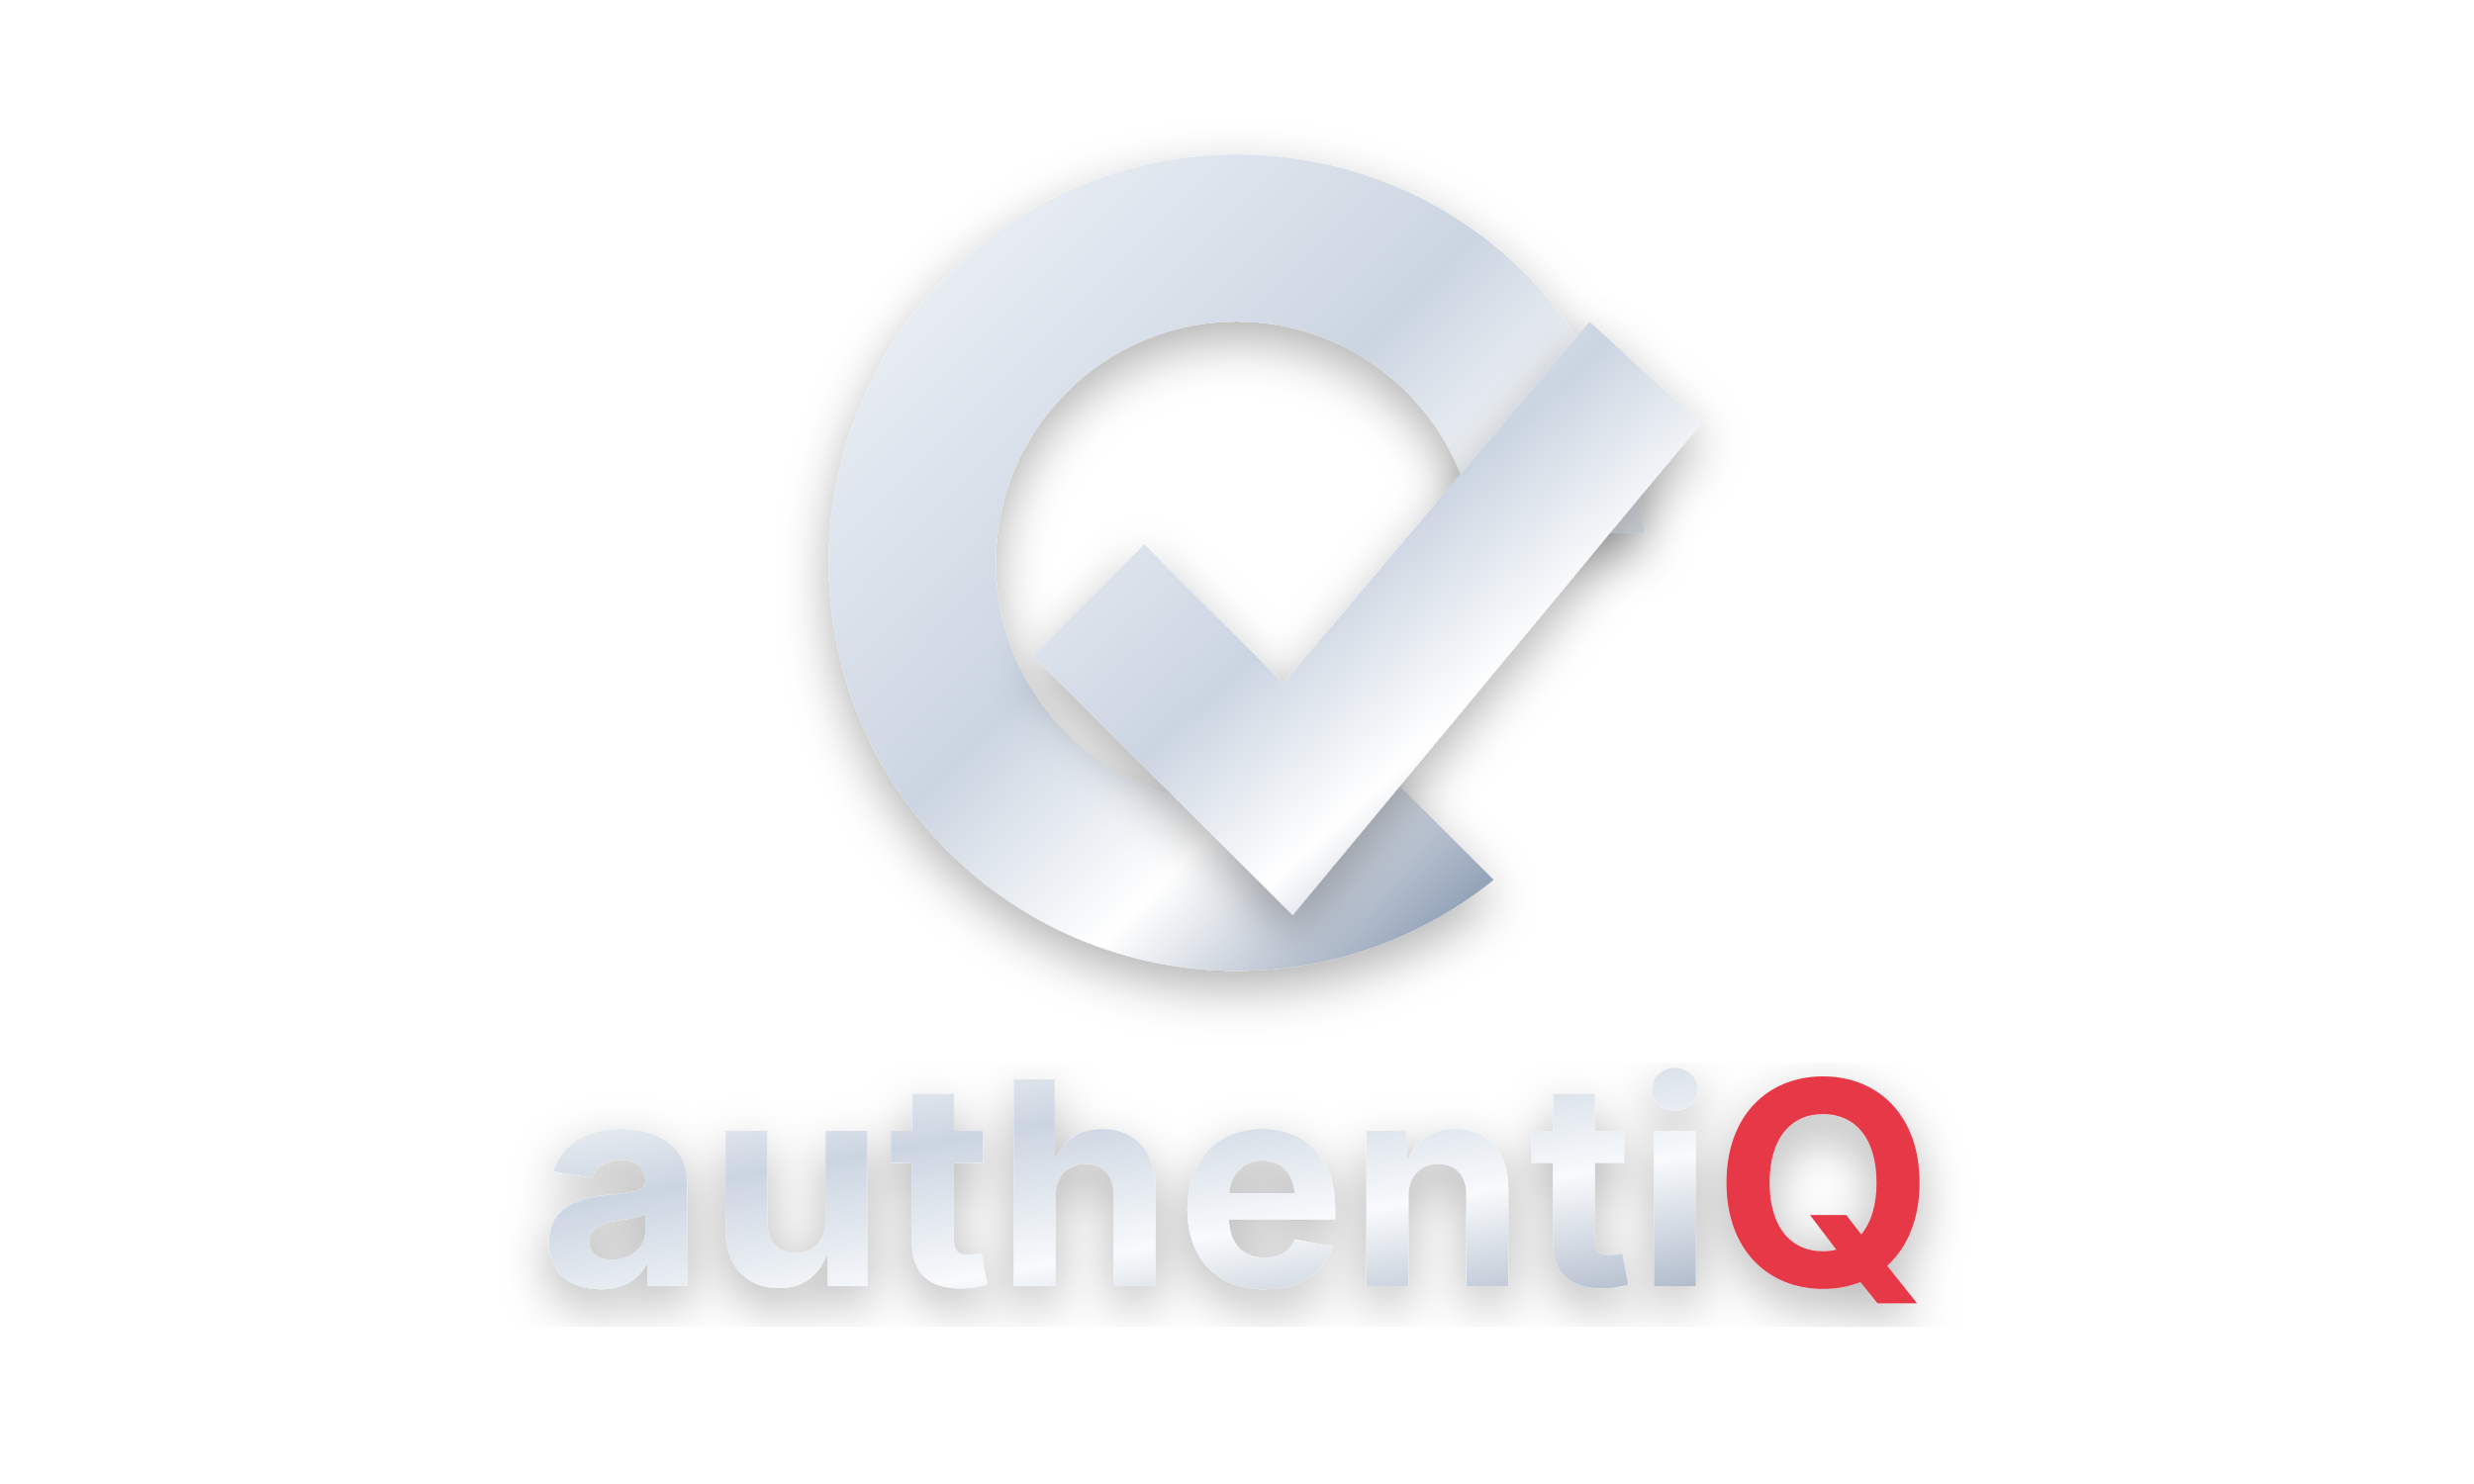
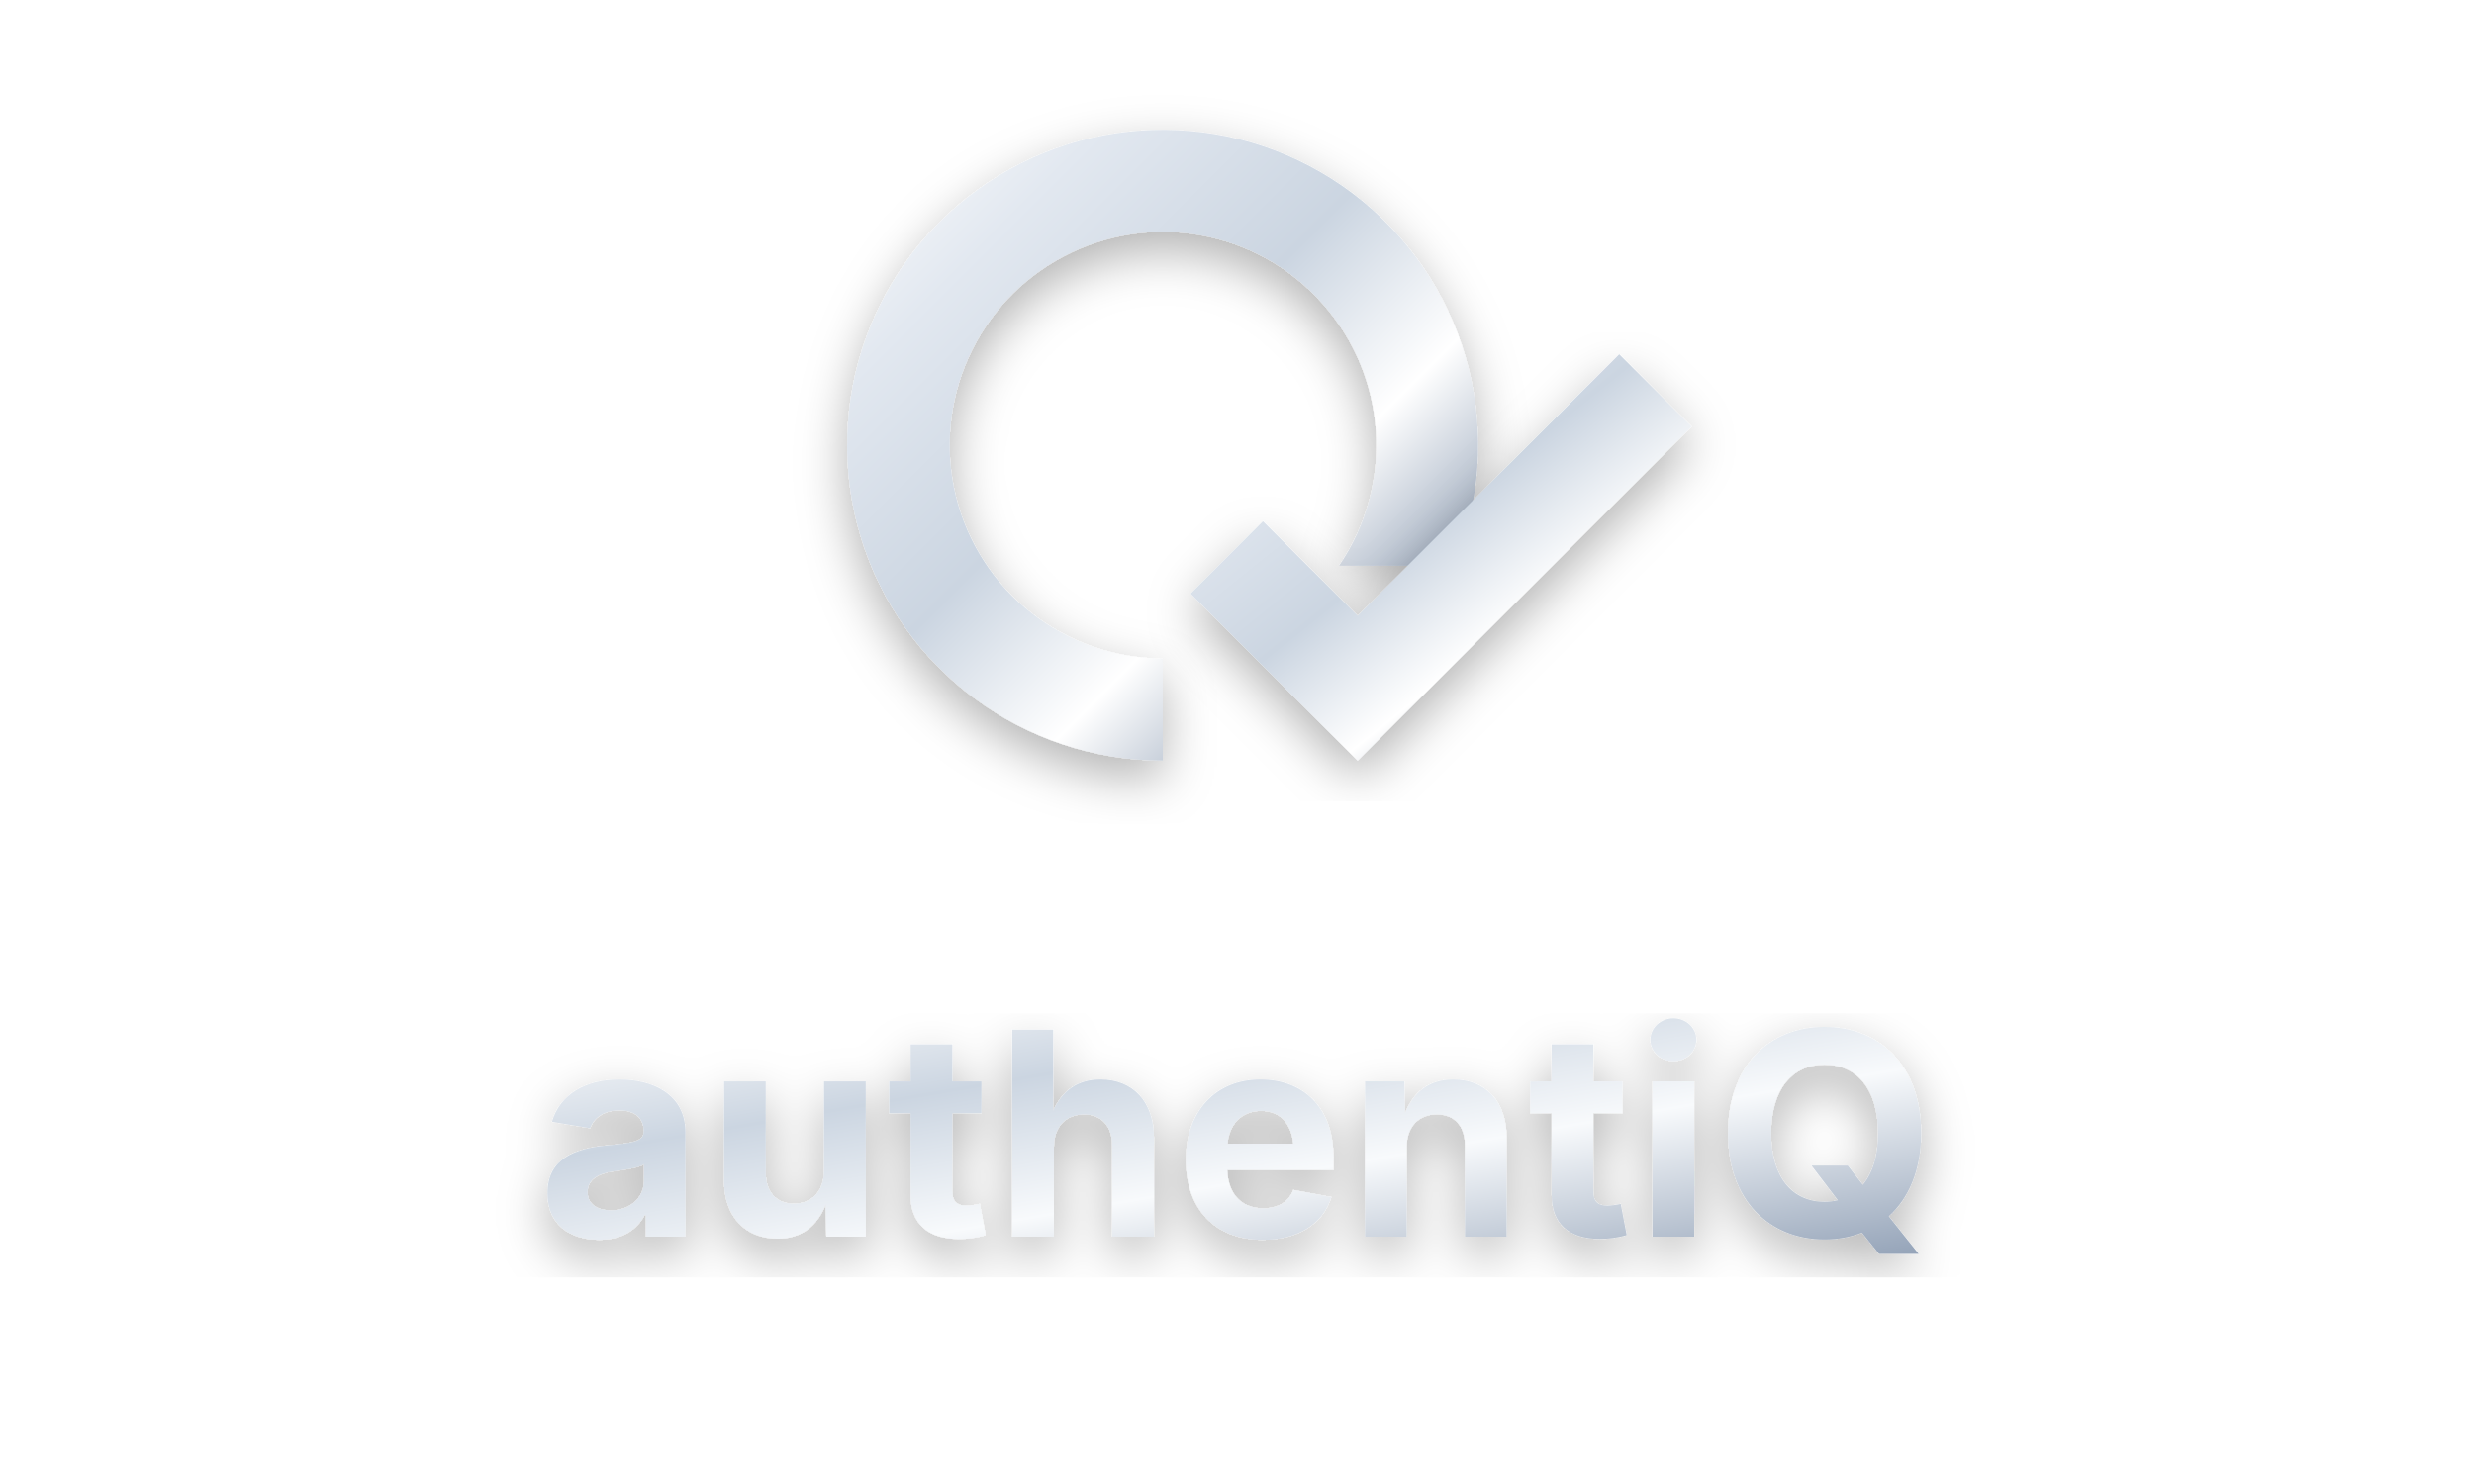
<svg xmlns="http://www.w3.org/2000/svg" width="400" height="240" viewBox="0 0 400 240" fill="none">
  <defs>
    <linearGradient id="metallicSteel" x1="0%" y1="0%" x2="100%" y2="100%">
-       <stop offset="0%" stop-color="#f8fafc" />
+       <stop offset="0%" stop-color="#ffffff" />
      <stop offset="20%" stop-color="#e2e8f0" />
      <stop offset="45%" stop-color="#cbd5e1" />
      <stop offset="65%" stop-color="#ffffff" />
      <stop offset="85%" stop-color="#94a3b8" />
      <stop offset="100%" stop-color="#cbd5e1" />
    </linearGradient>
    <linearGradient id="metallicText" x1="0%" y1="0%" x2="100%" y2="100%">
      <stop offset="0%" stop-color="#ffffff" />
      <stop offset="30%" stop-color="#cbd5e1" />
      <stop offset="60%" stop-color="#f8fafc" />
      <stop offset="100%" stop-color="#94a3b8" />
    </linearGradient>
    <filter id="metalShadow" x="-10%" y="-10%" width="120%" height="120%">
      <feDropShadow dx="0" dy="3" stdDeviation="4" flood-color="#000000" flood-opacity="0.3" />
    </filter>
  </defs>
-   <path d="M 200 25 C 163.5 25 134 54.5 134 91 C 134 127.5 163.5 157 200 157 C 215.8 157 230.2 151.4 241.5 142.3 L 221.7 122.5 C 215.6 127.2 208.1 130 200 130 C 178.5 130 161 112.5 161 91 C 161 69.5 178.5 52 200 52 C 219.8 52 236.2 66.9 238.6 86.2 L 265.8 86.2 C 263.2 51.7 234.7 25 200 25 Z" fill="url(#metallicSteel)" filter="url(#metalShadow)" />
-   <path d="M 185 88 L 207.5 110.5 L 257 52 L 275 68.5 L 209 148 L 167 106 Z" fill="url(#metallicSteel)" filter="url(#metalShadow)" />
-   <text x="200" y="208" font-family="'Barlow', 'Space Grotesk', -apple-system, sans-serif" font-size="46" font-weight="700" letter-spacing="0.5" fill="url(#metallicText)" text-anchor="middle" filter="url(#metalShadow)">authenti<tspan fill="#e63946">Q</tspan>
-   </text>
+   <path d="M 188 106.5 L 188 123 A 51 51 0 1 1 235.1 91.5 L 216.5 91.5 A 34.5 34.5 0 1 0 188 106.5 Z" fill="url(#metallicSteel)" filter="url(#metalShadow)" />
+   <path d="M 192.5 96 L 219.5 123 L 273.5 69 L 261.8 57.3 L 219.5 99.6 L 204.2 84.3 Z" fill="url(#metallicSteel)" filter="url(#metalShadow)" />
+   <text x="200" y="200" font-family="'Barlow', 'Space Grotesk', -apple-system, sans-serif" font-size="46" font-weight="700" letter-spacing="0.5" fill="url(#metallicText)" text-anchor="middle" filter="url(#metalShadow)">authentiQ</text>
</svg>
